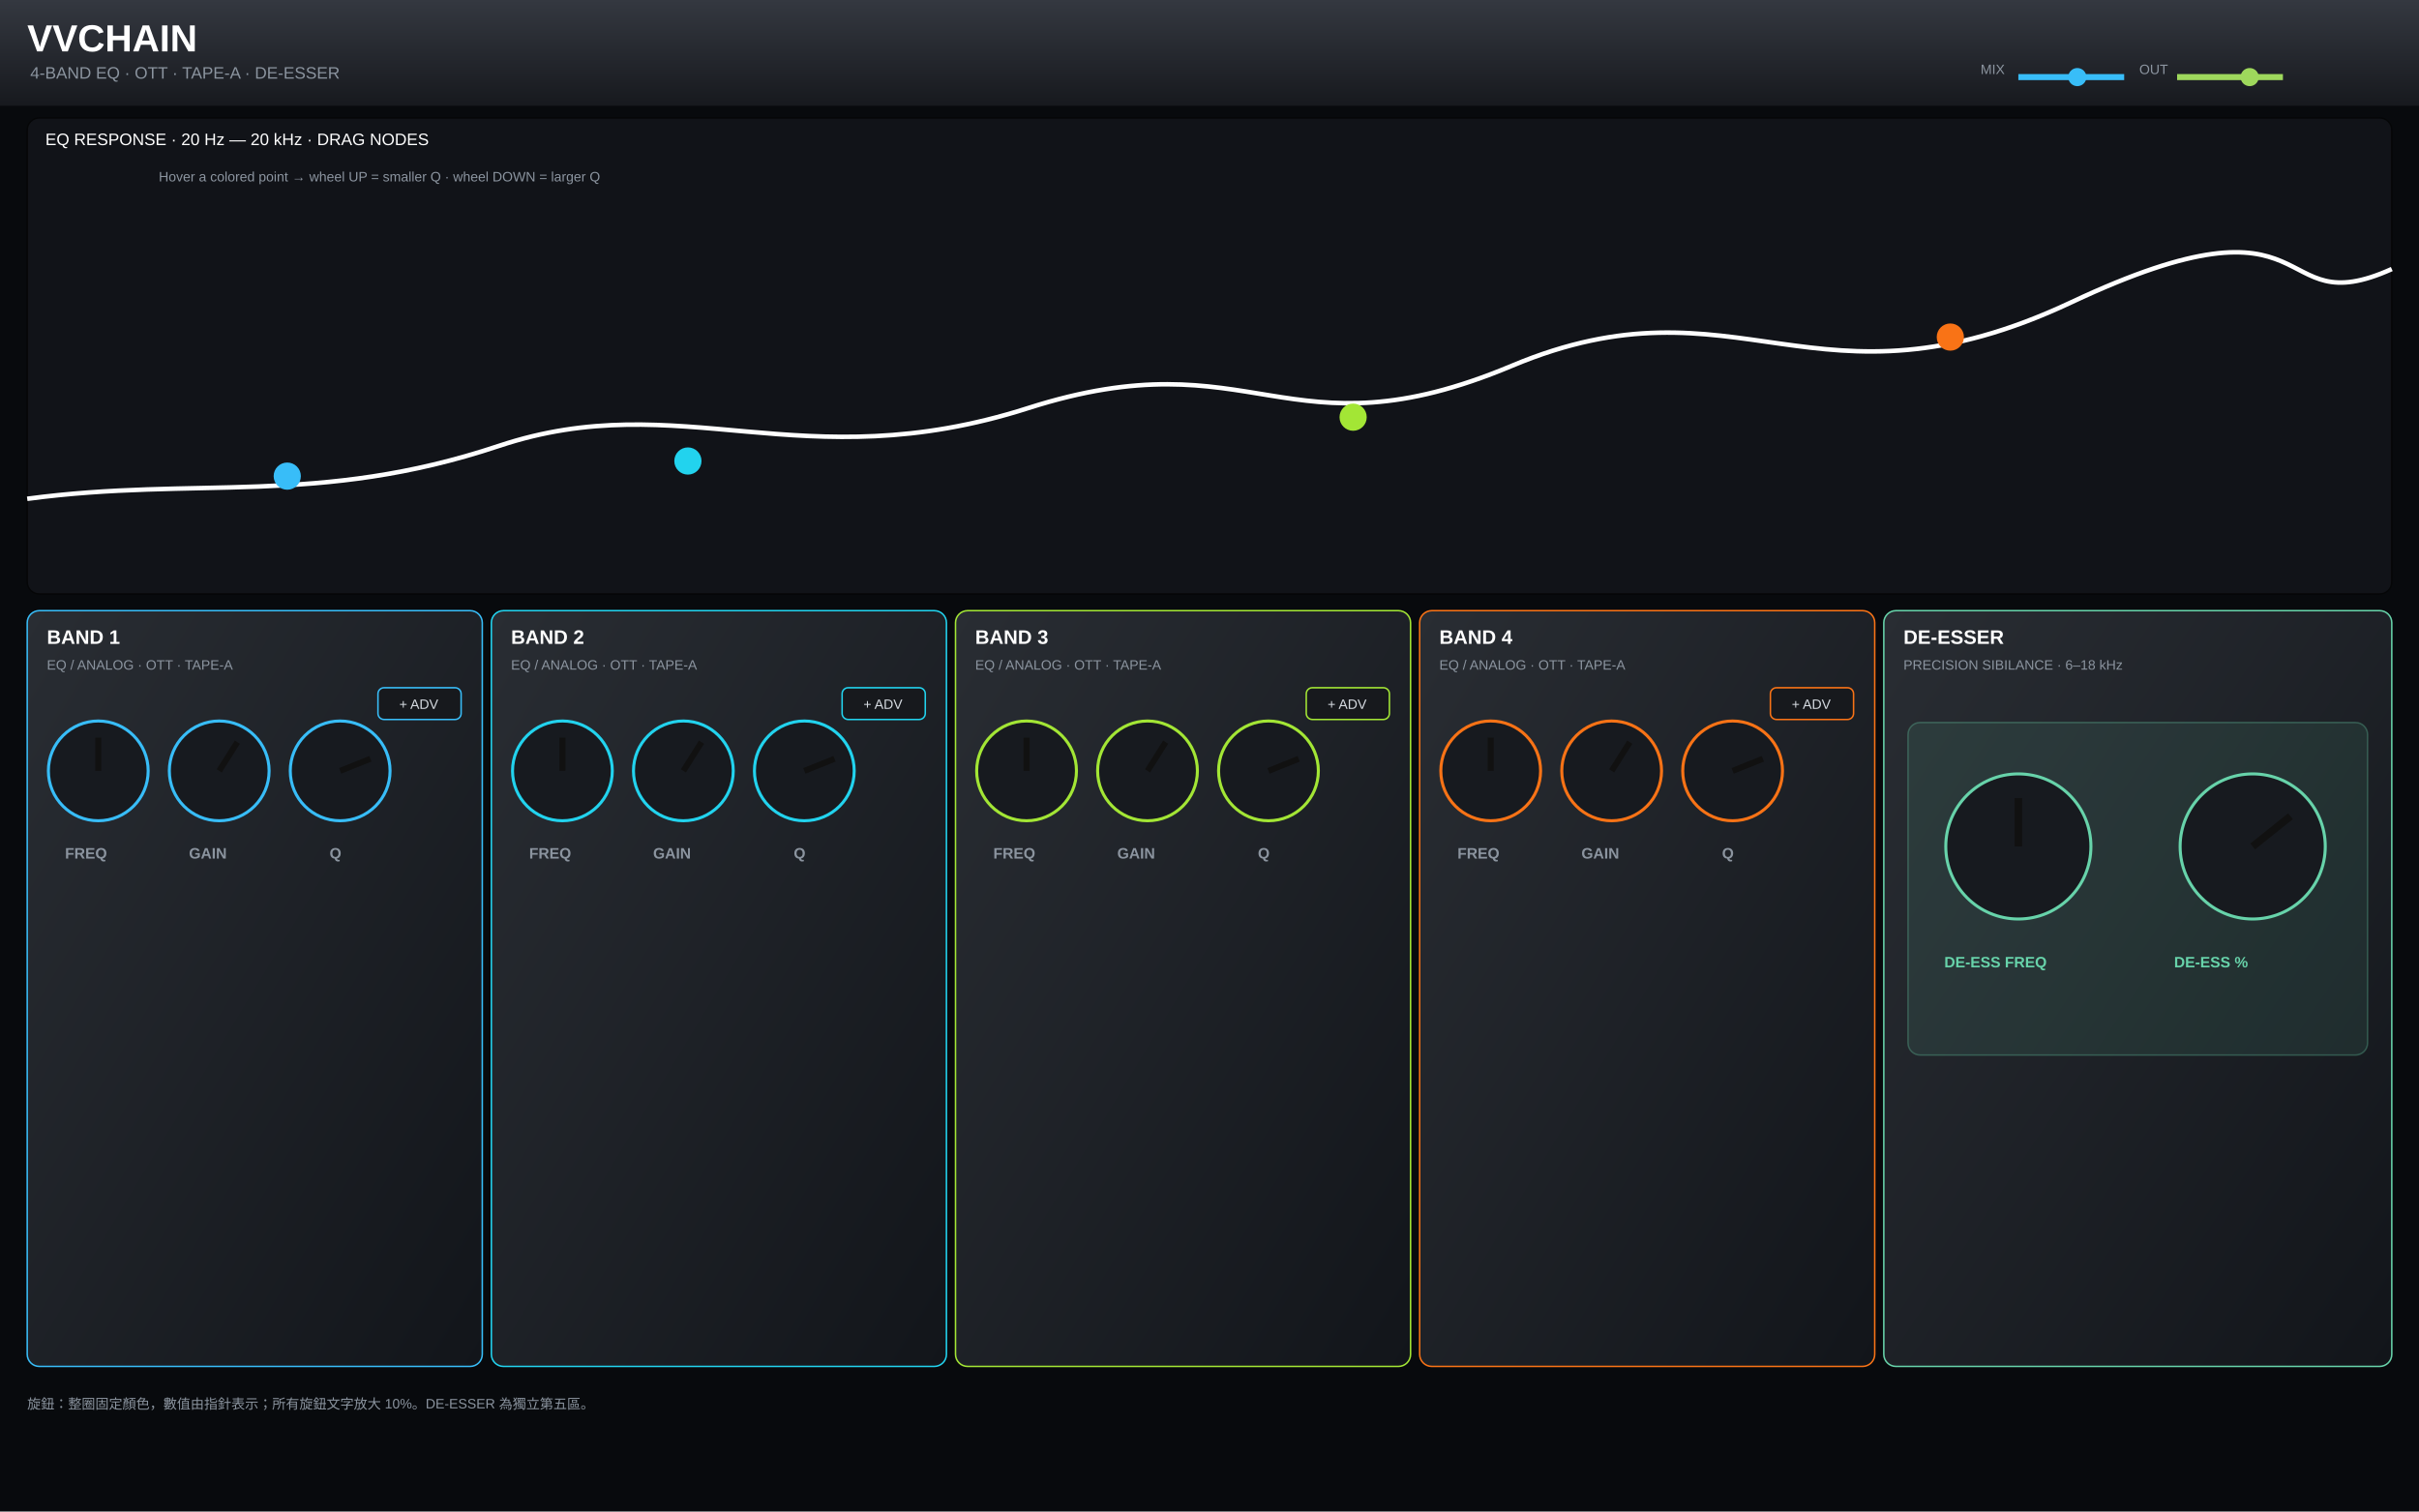
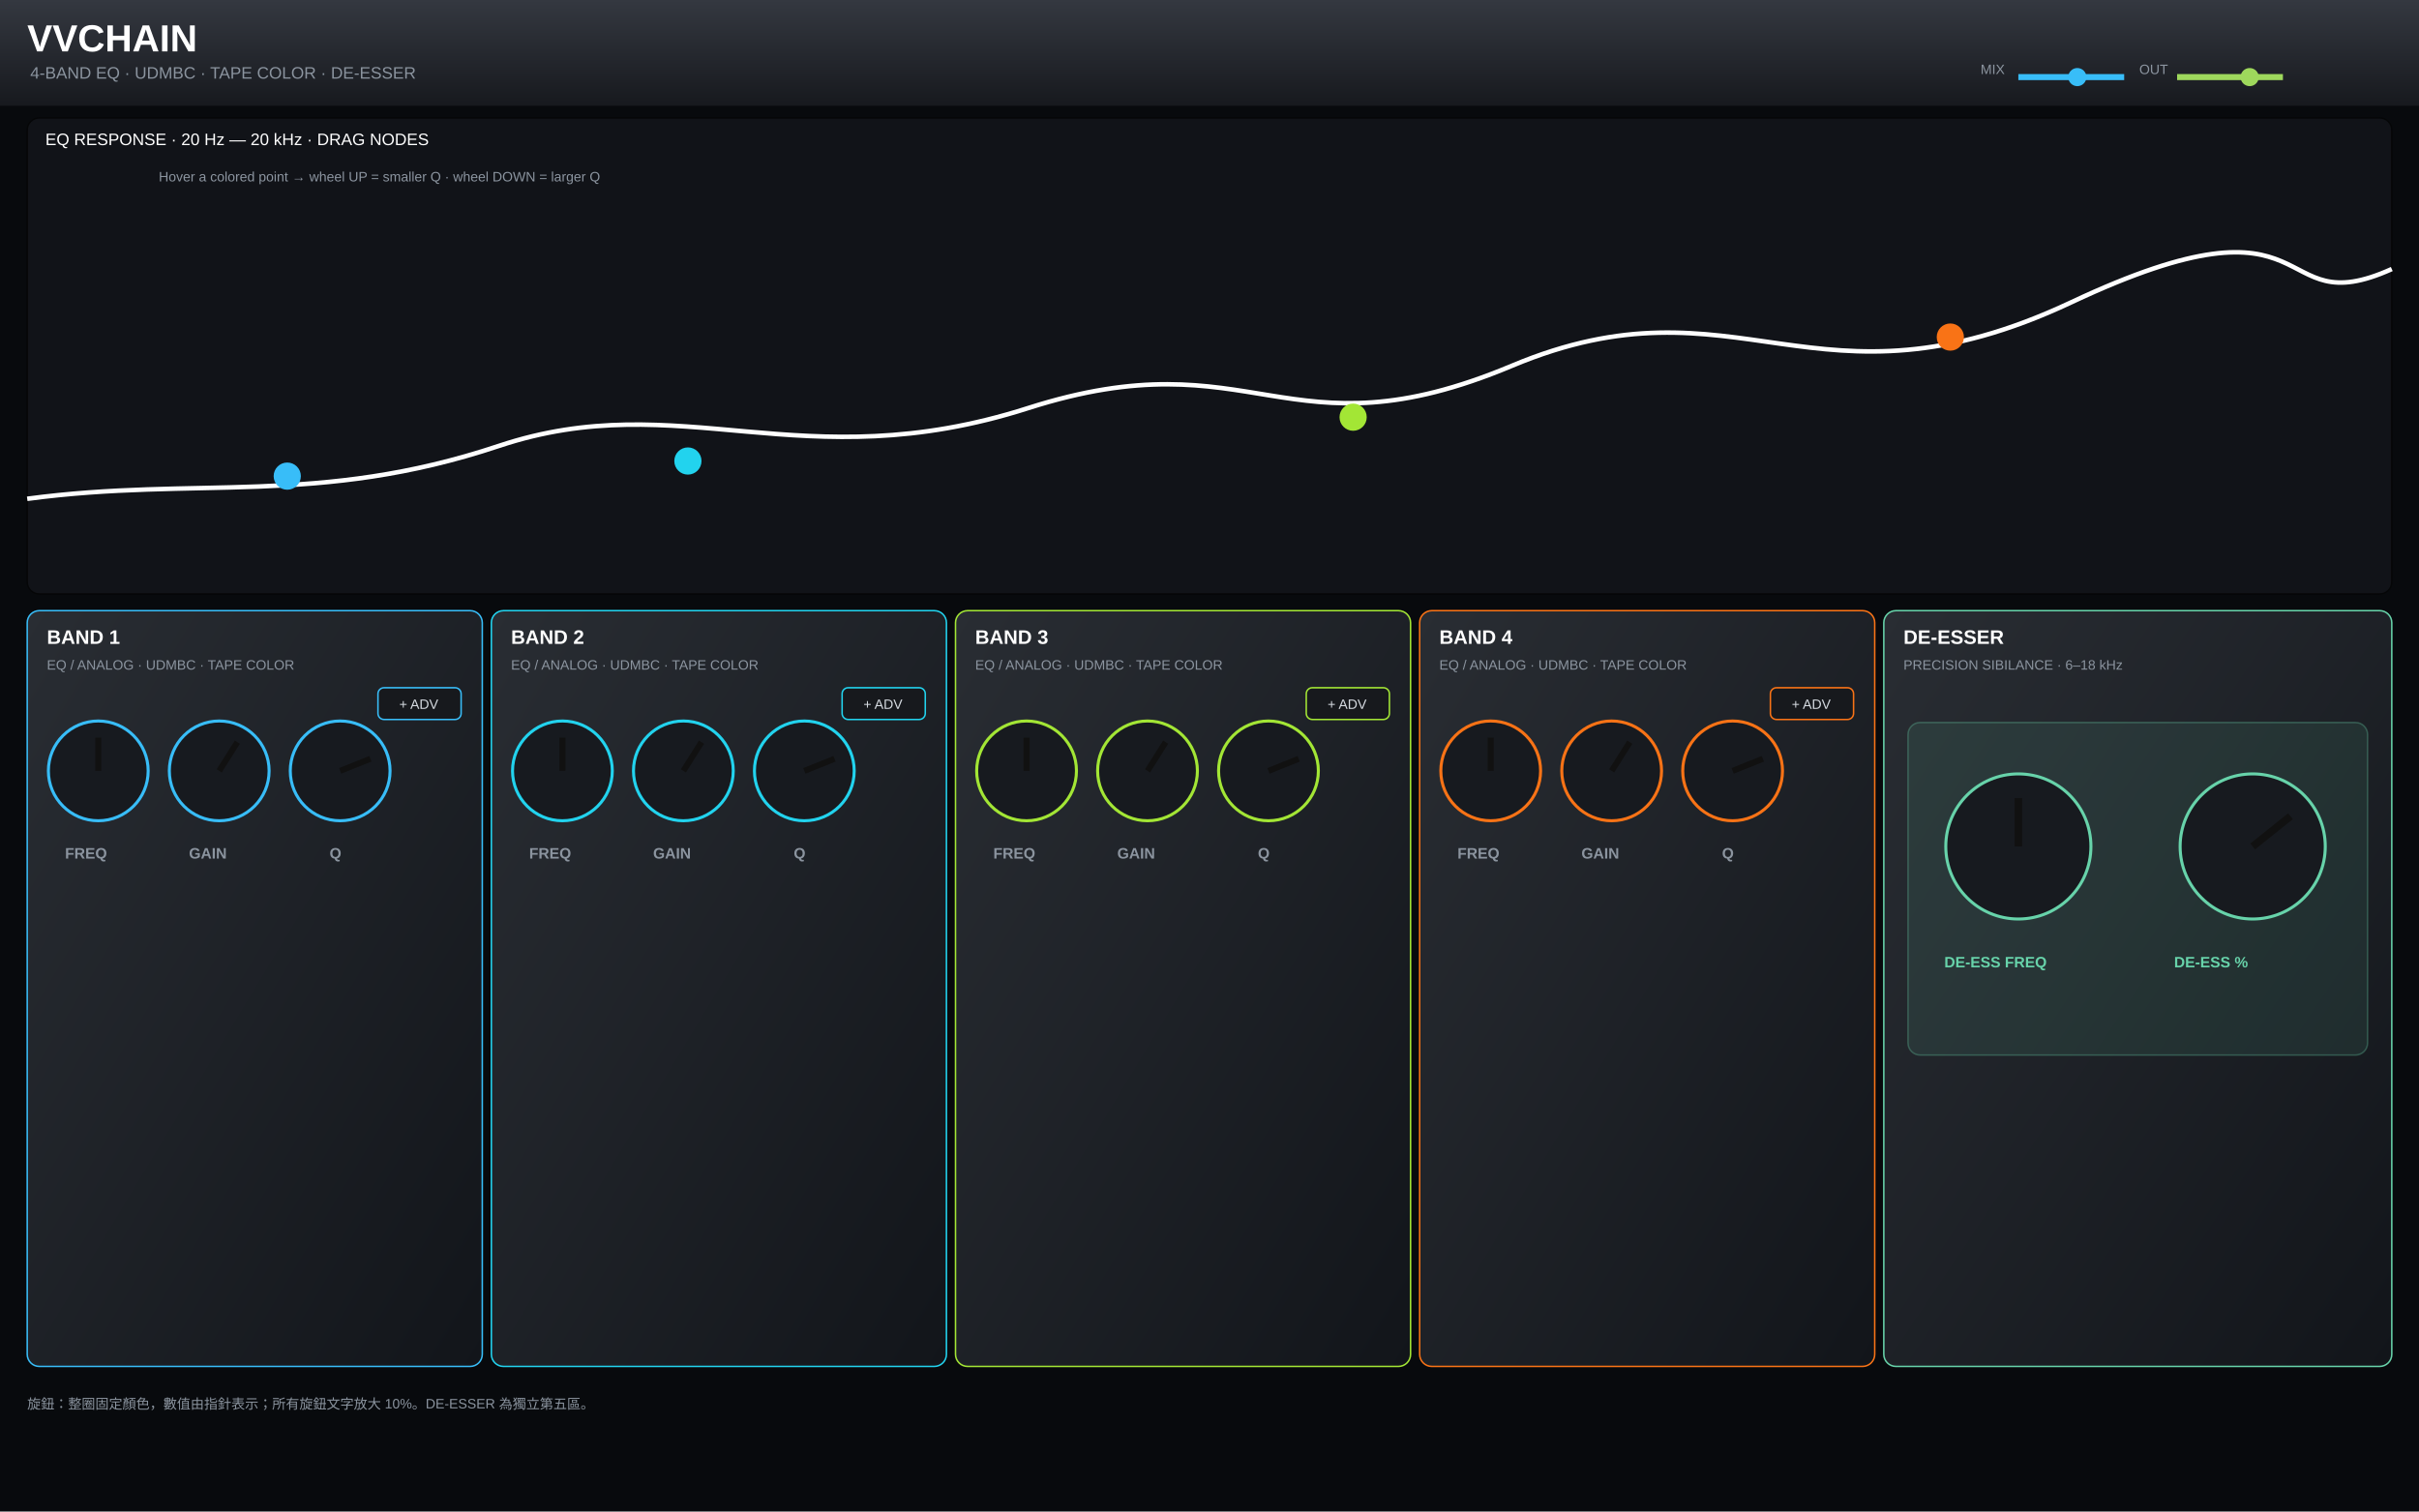
<svg xmlns="http://www.w3.org/2000/svg" width="1600" height="1000" viewBox="0 0 1600 1000">
  <defs>
    <linearGradient id="top" x1="0" y1="0" x2="0" y2="1">
      <stop offset="0" stop-color="#343840" />
      <stop offset="1" stop-color="#17191e" />
    </linearGradient>
    <linearGradient id="card" x1="0" y1="0" x2="1" y2="1">
      <stop offset="0" stop-color="#292d33" />
      <stop offset="1" stop-color="#12151a" />
    </linearGradient>
    <style>.ui{font-family:Arial,sans-serif}.white{fill:#fff}.muted{fill:#8b949f}.tiny{font-size:9px}.small{font-size:11px}.label{font-size:10px;font-weight:700}.knob{fill:#171a1f;stroke-width:2}</style>
  </defs>
  <rect width="1600" height="1000" fill="#080a0d" />
  <rect width="1600" height="70" fill="url(#top)" />
  <text x="18" y="34" class="ui white" font-size="25" font-weight="700">VVCHAIN</text>
-   <text x="20" y="52" class="ui muted small">4-BAND EQ · OTT · TAPE-A · DE-ESSER</text>
+   <text x="20" y="52" class="ui muted small">4-BAND EQ · UDMBC · TAPE COLOR · DE-ESSER</text>
  <text x="1310" y="49" class="ui muted tiny">MIX</text>
  <line x1="1335" y1="51" x2="1405" y2="51" stroke="#38bdf8" stroke-width="4" />
  <circle cx="1374" cy="51" r="6" fill="#38bdf8" />
  <text x="1415" y="49" class="ui muted tiny">OUT</text>
  <line x1="1440" y1="51" x2="1510" y2="51" stroke="#9ed85c" stroke-width="4" />
  <circle cx="1488" cy="51" r="6" fill="#9ed85c" />
  <rect x="18" y="78" width="1564" height="315" rx="8" fill="#111318" stroke="#050607" />
  <text x="30" y="96" class="ui white small">EQ RESPONSE · 20 Hz — 20 kHz · DRAG NODES</text>
  <path d="M18 330 C130 315 210 335 330 295 S530 318 680 270 S850 305 1000 242 S1200 280 1370 200 S1500 215 1582 178" fill="none" stroke="#fff" stroke-width="3" />
  <g>
    <circle cx="190" cy="315" r="9" fill="#38bdf8" />
    <circle cx="455" cy="305" r="9" fill="#22d3ee" />
    <circle cx="895" cy="276" r="9" fill="#a3e635" />
    <circle cx="1290" cy="223" r="9" fill="#f97316" />
  </g>
  <text x="105" y="120" class="ui muted tiny">Hover a colored point → wheel UP = smaller Q · wheel DOWN = larger Q</text>
  <g class="ui">
    <rect x="18" y="404" width="301" height="500" rx="8" fill="url(#card)" stroke="#38bdf8" />
    <rect x="325" y="404" width="301" height="500" rx="8" fill="url(#card)" stroke="#22d3ee" />
    <rect x="632" y="404" width="301" height="500" rx="8" fill="url(#card)" stroke="#a3e635" />
    <rect x="939" y="404" width="301" height="500" rx="8" fill="url(#card)" stroke="#f97316" />
    <rect x="1246" y="404" width="336" height="500" rx="8" fill="url(#card)" stroke="#67d3aa" />
    <g class="white" font-size="13" font-weight="700">
      <text x="31" y="426">BAND 1</text>
      <text x="338" y="426">BAND 2</text>
      <text x="645" y="426">BAND 3</text>
      <text x="952" y="426">BAND 4</text>
      <text x="1259" y="426">DE-ESSER</text>
    </g>
    <g class="muted tiny">
-       <text x="31" y="443">EQ / ANALOG · OTT · TAPE-A</text>
-       <text x="338" y="443">EQ / ANALOG · OTT · TAPE-A</text>
-       <text x="645" y="443">EQ / ANALOG · OTT · TAPE-A</text>
-       <text x="952" y="443">EQ / ANALOG · OTT · TAPE-A</text>
+       <text x="31" y="443">EQ / ANALOG · UDMBC · TAPE COLOR</text>
+       <text x="338" y="443">EQ / ANALOG · UDMBC · TAPE COLOR</text>
+       <text x="645" y="443">EQ / ANALOG · UDMBC · TAPE COLOR</text>
+       <text x="952" y="443">EQ / ANALOG · UDMBC · TAPE COLOR</text>
      <text x="1259" y="443">PRECISION SIBILANCE · 6–18 kHz</text>
    </g>
    <g>
      <g transform="translate(65 510)">
        <circle r="33" class="knob" stroke="#38bdf8" />
        <path d="M0 0 L0 -22" stroke="#111" stroke-width="4" />
        <text x="-22" y="58" class="muted label">FREQ</text>
      </g>
      <g transform="translate(145 510)">
        <circle r="33" class="knob" stroke="#38bdf8" />
        <path d="M0 0 L12 -19" stroke="#111" stroke-width="4" />
        <text x="-20" y="58" class="muted label">GAIN</text>
      </g>
      <g transform="translate(225 510)">
        <circle r="33" class="knob" stroke="#38bdf8" />
        <path d="M0 0 L20 -8" stroke="#111" stroke-width="4" />
        <text x="-7" y="58" class="muted label">Q</text>
      </g>
      <g transform="translate(372 510)">
        <circle r="33" class="knob" stroke="#22d3ee" />
        <path d="M0 0 L0 -22" stroke="#111" stroke-width="4" />
        <text x="-22" y="58" class="muted label">FREQ</text>
      </g>
      <g transform="translate(452 510)">
        <circle r="33" class="knob" stroke="#22d3ee" />
        <path d="M0 0 L12 -19" stroke="#111" stroke-width="4" />
        <text x="-20" y="58" class="muted label">GAIN</text>
      </g>
      <g transform="translate(532 510)">
        <circle r="33" class="knob" stroke="#22d3ee" />
        <path d="M0 0 L20 -8" stroke="#111" stroke-width="4" />
        <text x="-7" y="58" class="muted label">Q</text>
      </g>
      <g transform="translate(679 510)">
        <circle r="33" class="knob" stroke="#a3e635" />
        <path d="M0 0 L0 -22" stroke="#111" stroke-width="4" />
        <text x="-22" y="58" class="muted label">FREQ</text>
      </g>
      <g transform="translate(759 510)">
        <circle r="33" class="knob" stroke="#a3e635" />
        <path d="M0 0 L12 -19" stroke="#111" stroke-width="4" />
        <text x="-20" y="58" class="muted label">GAIN</text>
      </g>
      <g transform="translate(839 510)">
        <circle r="33" class="knob" stroke="#a3e635" />
        <path d="M0 0 L20 -8" stroke="#111" stroke-width="4" />
        <text x="-7" y="58" class="muted label">Q</text>
      </g>
      <g transform="translate(986 510)">
        <circle r="33" class="knob" stroke="#f97316" />
        <path d="M0 0 L0 -22" stroke="#111" stroke-width="4" />
        <text x="-22" y="58" class="muted label">FREQ</text>
      </g>
      <g transform="translate(1066 510)">
        <circle r="33" class="knob" stroke="#f97316" />
        <path d="M0 0 L12 -19" stroke="#111" stroke-width="4" />
        <text x="-20" y="58" class="muted label">GAIN</text>
      </g>
      <g transform="translate(1146 510)">
        <circle r="33" class="knob" stroke="#f97316" />
        <path d="M0 0 L20 -8" stroke="#111" stroke-width="4" />
        <text x="-7" y="58" class="muted label">Q</text>
      </g>
    </g>
    <rect x="1262" y="478" width="304" height="220" rx="8" fill="#67d3aa" fill-opacity=".10" stroke="#67d3aa" stroke-opacity=".30" />
    <g transform="translate(1335 560)">
      <circle r="48" class="knob" stroke="#67d3aa" />
      <path d="M0 0 L0 -32" stroke="#111" stroke-width="5" />
    </g>
    <g transform="translate(1490 560)">
      <circle r="48" class="knob" stroke="#67d3aa" />
      <path d="M0 0 L25 -20" stroke="#111" stroke-width="5" />
    </g>
    <text x="1286" y="640" class="label" fill="#67d3aa">DE-ESS FREQ</text>
    <text x="1438" y="640" class="label" fill="#67d3aa">DE-ESS %</text>
    <rect x="250" y="455" width="55" height="21" rx="4" fill="#17191d" stroke="#38bdf8" />
    <text x="277" y="469" fill="#d6dbe1" font-size="9" text-anchor="middle">+ ADV</text>
    <rect x="557" y="455" width="55" height="21" rx="4" fill="#17191d" stroke="#22d3ee" />
    <text x="584" y="469" fill="#d6dbe1" font-size="9" text-anchor="middle">+ ADV</text>
    <rect x="864" y="455" width="55" height="21" rx="4" fill="#17191d" stroke="#a3e635" />
    <text x="891" y="469" fill="#d6dbe1" font-size="9" text-anchor="middle">+ ADV</text>
    <rect x="1171" y="455" width="55" height="21" rx="4" fill="#17191d" stroke="#f97316" />
    <text x="1198" y="469" fill="#d6dbe1" font-size="9" text-anchor="middle">+ ADV</text>
  </g>
  <text x="18" y="932" class="ui muted tiny">旋鈕：整圈固定顏色，數值由指針表示；所有旋鈕文字放大 10%。DE-ESSER 為獨立第五區。</text>
</svg>
